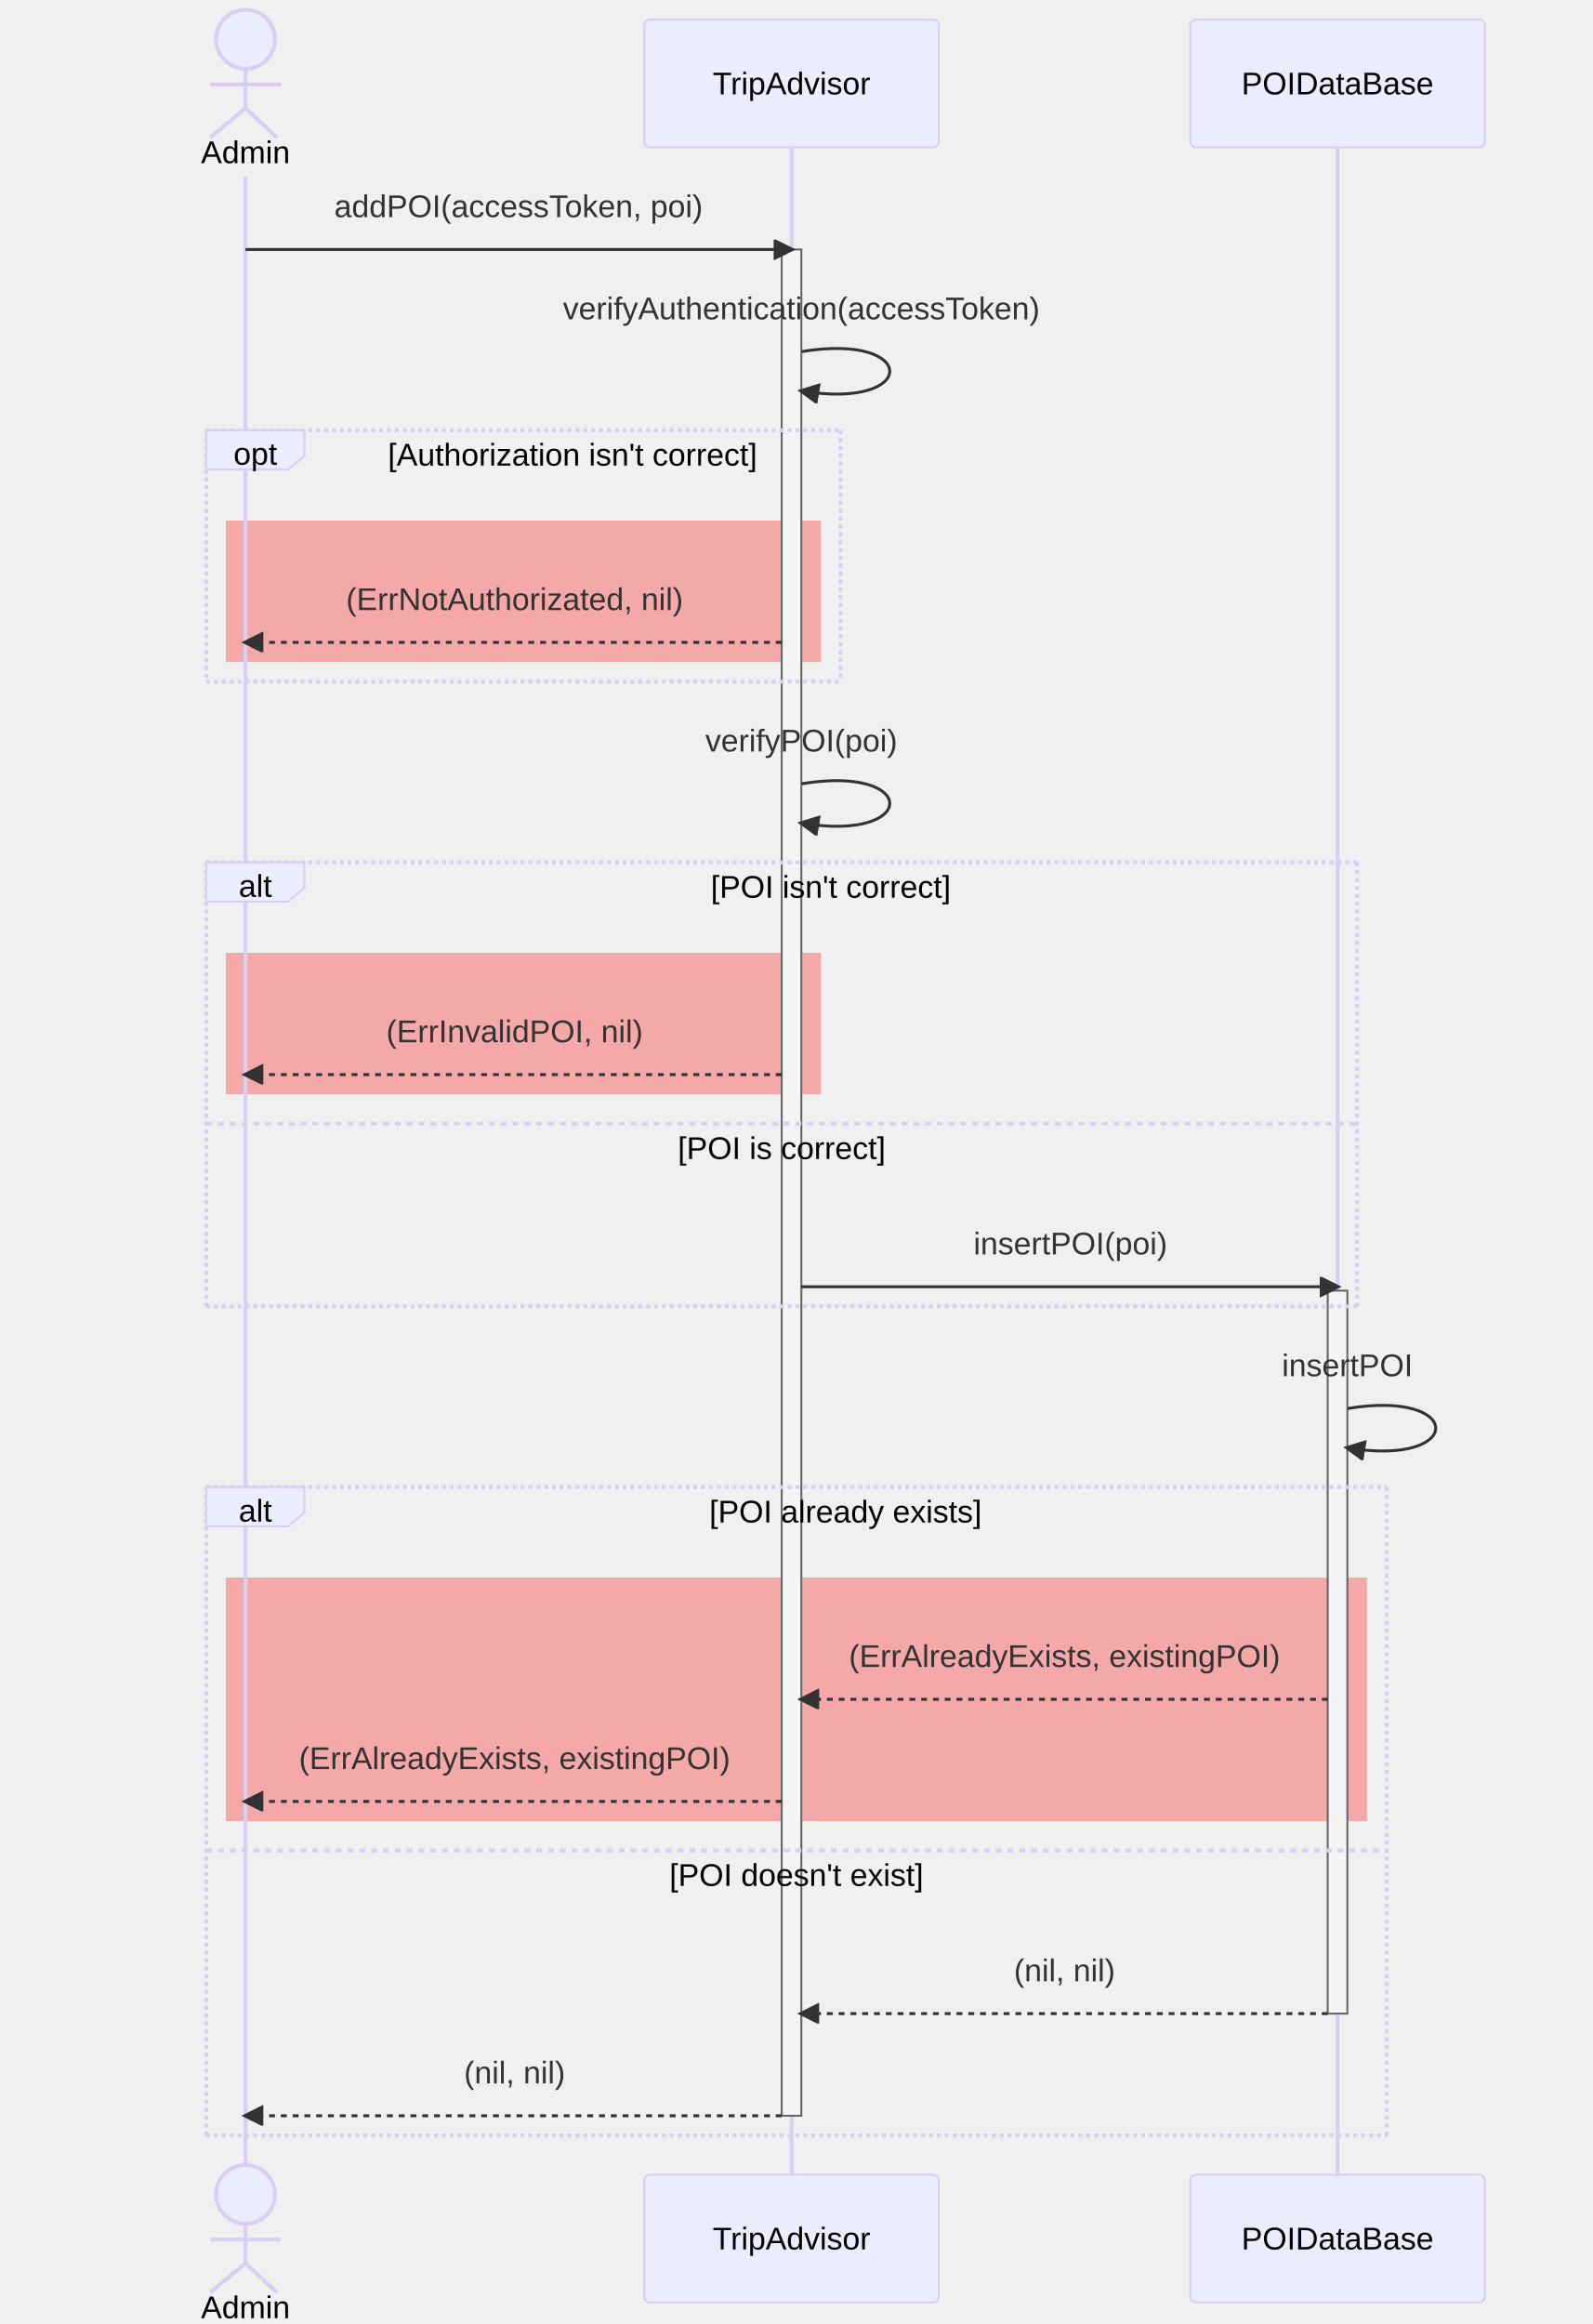
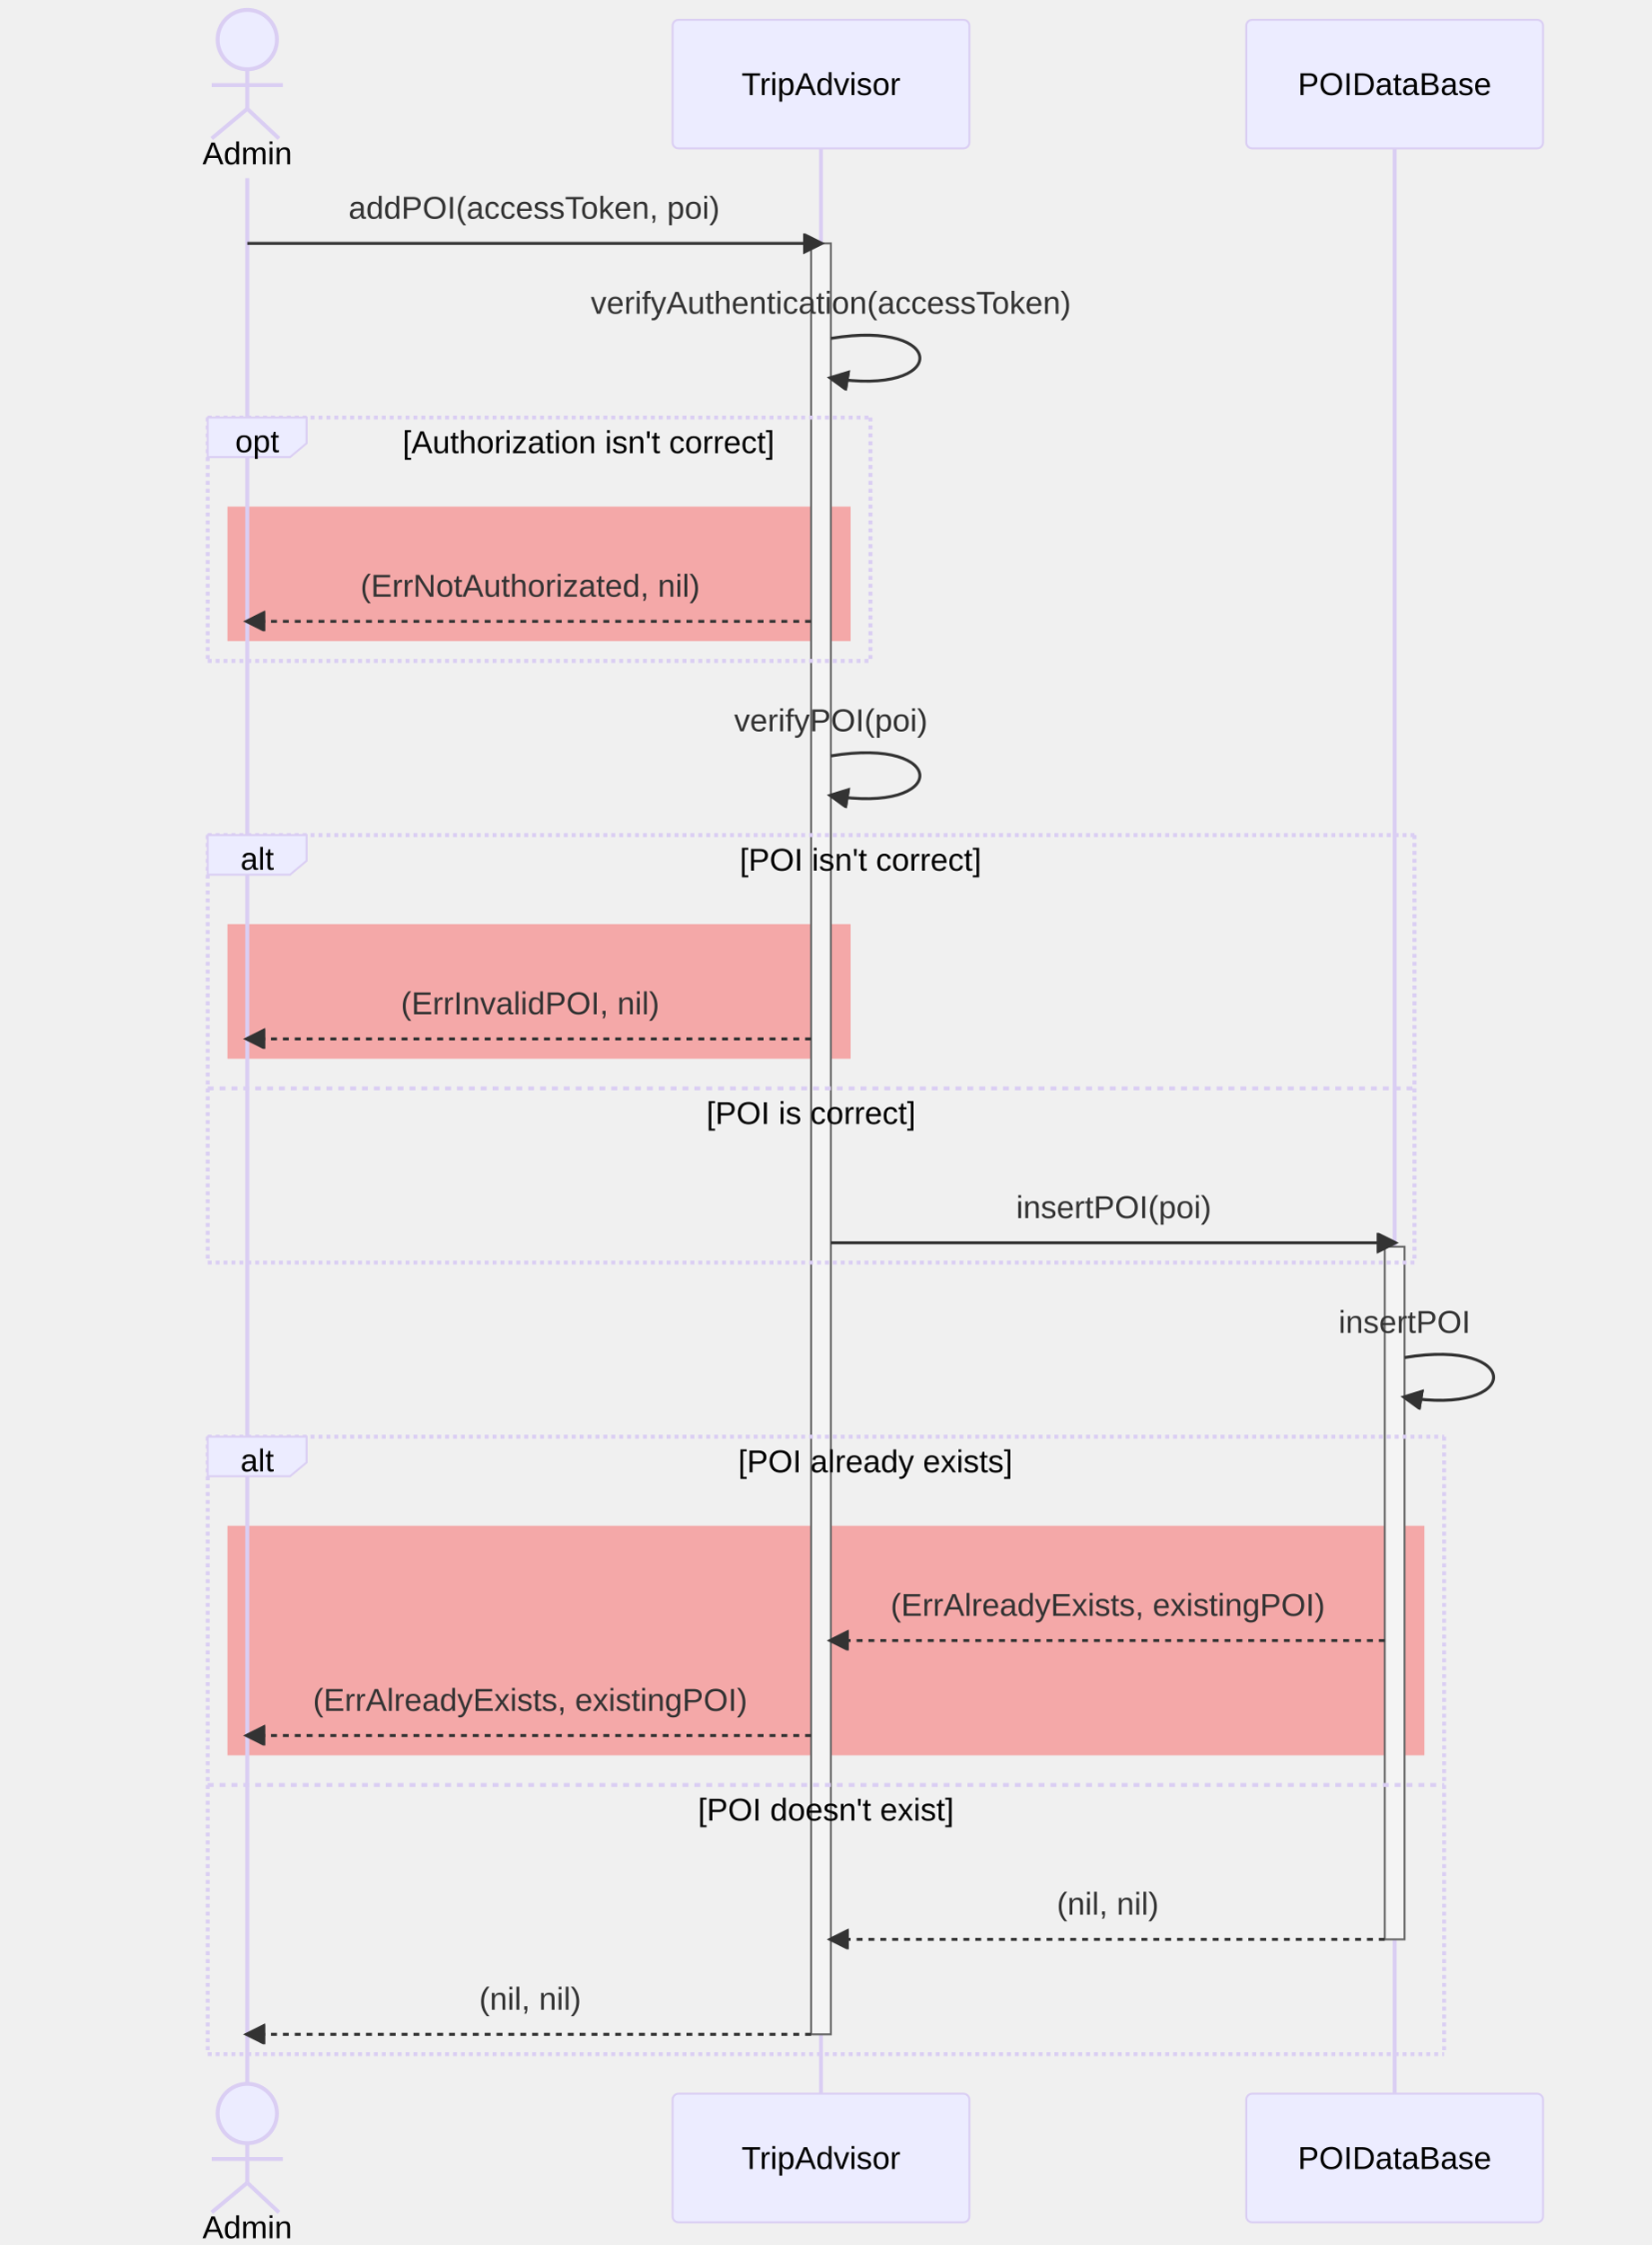
- <svg xmlns="http://www.w3.org/2000/svg" aria-labelledby="chart-title-mermaid-1676631317782 chart-desc-mermaid-1676631317782" role="img" viewBox="-50 -10 811 1183" style="max-width: 811px; background-color: rgb(192, 192, 192);" width="100%" id="mermaid-1676631317782">
-   <rect class="rect" height="124" width="581" fill="rgba(255, 0, 0, 0.3)" y="793" x="65" />
-   <rect class="rect" height="72" width="303" fill="rgba(255, 0, 0, 0.3)" y="475" x="65" />
-   <rect class="rect" height="72" width="303" fill="rgba(255, 0, 0, 0.3)" y="255" x="65" />
-   <style>#mermaid-1676631317782 {font-family:"trebuchet ms",verdana,arial,sans-serif;font-size:16px;fill:#333;}#mermaid-1676631317782 .error-icon{fill:#552222;}#mermaid-1676631317782 .error-text{fill:#552222;stroke:#552222;}#mermaid-1676631317782 .edge-thickness-normal{stroke-width:2px;}#mermaid-1676631317782 .edge-thickness-thick{stroke-width:3.5px;}#mermaid-1676631317782 .edge-pattern-solid{stroke-dasharray:0;}#mermaid-1676631317782 .edge-pattern-dashed{stroke-dasharray:3;}#mermaid-1676631317782 .edge-pattern-dotted{stroke-dasharray:2;}#mermaid-1676631317782 .marker{fill:#333333;stroke:#333333;}#mermaid-1676631317782 .marker.cross{stroke:#333333;}#mermaid-1676631317782 svg{font-family:"trebuchet ms",verdana,arial,sans-serif;font-size:16px;}#mermaid-1676631317782 .actor{stroke:hsl(259.626, 59.777%, 87.902%);fill:#ECECFF;}#mermaid-1676631317782 text.actor&gt;tspan{fill:black;stroke:none;}#mermaid-1676631317782 .actor-line{stroke:grey;}#mermaid-1676631317782 .messageLine0{stroke-width:1.5;stroke-dasharray:none;stroke:#333;}#mermaid-1676631317782 .messageLine1{stroke-width:1.5;stroke-dasharray:2,2;stroke:#333;}#mermaid-1676631317782 #arrowhead path{fill:#333;stroke:#333;}#mermaid-1676631317782 .sequenceNumber{fill:white;}#mermaid-1676631317782 #sequencenumber{fill:#333;}#mermaid-1676631317782 #crosshead path{fill:#333;stroke:#333;}#mermaid-1676631317782 .messageText{fill:#333;stroke:none;}#mermaid-1676631317782 .labelBox{stroke:hsl(259.626, 59.777%, 87.902%);fill:#ECECFF;}#mermaid-1676631317782 .labelText,#mermaid-1676631317782 .labelText&gt;tspan{fill:black;stroke:none;}#mermaid-1676631317782 .loopText,#mermaid-1676631317782 .loopText&gt;tspan{fill:black;stroke:none;}#mermaid-1676631317782 .loopLine{stroke-width:2px;stroke-dasharray:2,2;stroke:hsl(259.626, 59.777%, 87.902%);fill:hsl(259.626, 59.777%, 87.902%);}#mermaid-1676631317782 .note{stroke:#aaaa33;fill:#fff5ad;}#mermaid-1676631317782 .noteText,#mermaid-1676631317782 .noteText&gt;tspan{fill:black;stroke:none;}#mermaid-1676631317782 .activation0{fill:#f4f4f4;stroke:#666;}#mermaid-1676631317782 .activation1{fill:#f4f4f4;stroke:#666;}#mermaid-1676631317782 .activation2{fill:#f4f4f4;stroke:#666;}#mermaid-1676631317782 .actorPopupMenu{position:absolute;}#mermaid-1676631317782 .actorPopupMenuPanel{position:absolute;fill:#ECECFF;box-shadow:0px 8px 16px 0px rgba(0,0,0,0.2);filter:drop-shadow(3px 5px 2px rgb(0 0 0 / 0.4));}#mermaid-1676631317782 .actor-man line{stroke:hsl(259.626, 59.777%, 87.902%);fill:#ECECFF;}#mermaid-1676631317782 .actor-man circle,#mermaid-1676631317782 line{stroke:hsl(259.626, 59.777%, 87.902%);fill:#ECECFF;stroke-width:2px;}#mermaid-1676631317782 :root{--mermaid-font-family:"trebuchet ms",verdana,arial,sans-serif;}</style>
+ <svg xmlns="http://www.w3.org/2000/svg" aria-labelledby="chart-title-mermaid-1676812429396 chart-desc-mermaid-1676812429396" role="img" viewBox="-50 -10 835 1134" style="max-width: 835px; background-color: rgb(128, 128, 128);" width="100%" id="mermaid-1676812429396">
+   <rect class="rect" height="116" width="605" fill="rgba(255, 0, 0, 0.3)" y="761" x="65" />
+   <rect class="rect" height="68" width="315" fill="rgba(255, 0, 0, 0.3)" y="457" x="65" />
+   <rect class="rect" height="68" width="315" fill="rgba(255, 0, 0, 0.3)" y="246" x="65" />
+   <style>#mermaid-1676812429396 {font-family:"trebuchet ms",verdana,arial,sans-serif;font-size:16px;fill:#333;}#mermaid-1676812429396 .error-icon{fill:#552222;}#mermaid-1676812429396 .error-text{fill:#552222;stroke:#552222;}#mermaid-1676812429396 .edge-thickness-normal{stroke-width:2px;}#mermaid-1676812429396 .edge-thickness-thick{stroke-width:3.5px;}#mermaid-1676812429396 .edge-pattern-solid{stroke-dasharray:0;}#mermaid-1676812429396 .edge-pattern-dashed{stroke-dasharray:3;}#mermaid-1676812429396 .edge-pattern-dotted{stroke-dasharray:2;}#mermaid-1676812429396 .marker{fill:#333333;stroke:#333333;}#mermaid-1676812429396 .marker.cross{stroke:#333333;}#mermaid-1676812429396 svg{font-family:"trebuchet ms",verdana,arial,sans-serif;font-size:16px;}#mermaid-1676812429396 .actor{stroke:hsl(259.626, 59.777%, 87.902%);fill:#ECECFF;}#mermaid-1676812429396 text.actor&gt;tspan{fill:black;stroke:none;}#mermaid-1676812429396 .actor-line{stroke:grey;}#mermaid-1676812429396 .messageLine0{stroke-width:1.5;stroke-dasharray:none;stroke:#333;}#mermaid-1676812429396 .messageLine1{stroke-width:1.5;stroke-dasharray:2,2;stroke:#333;}#mermaid-1676812429396 #arrowhead path{fill:#333;stroke:#333;}#mermaid-1676812429396 .sequenceNumber{fill:white;}#mermaid-1676812429396 #sequencenumber{fill:#333;}#mermaid-1676812429396 #crosshead path{fill:#333;stroke:#333;}#mermaid-1676812429396 .messageText{fill:#333;stroke:none;}#mermaid-1676812429396 .labelBox{stroke:hsl(259.626, 59.777%, 87.902%);fill:#ECECFF;}#mermaid-1676812429396 .labelText,#mermaid-1676812429396 .labelText&gt;tspan{fill:black;stroke:none;}#mermaid-1676812429396 .loopText,#mermaid-1676812429396 .loopText&gt;tspan{fill:black;stroke:none;}#mermaid-1676812429396 .loopLine{stroke-width:2px;stroke-dasharray:2,2;stroke:hsl(259.626, 59.777%, 87.902%);fill:hsl(259.626, 59.777%, 87.902%);}#mermaid-1676812429396 .note{stroke:#aaaa33;fill:#fff5ad;}#mermaid-1676812429396 .noteText,#mermaid-1676812429396 .noteText&gt;tspan{fill:black;stroke:none;}#mermaid-1676812429396 .activation0{fill:#f4f4f4;stroke:#666;}#mermaid-1676812429396 .activation1{fill:#f4f4f4;stroke:#666;}#mermaid-1676812429396 .activation2{fill:#f4f4f4;stroke:#666;}#mermaid-1676812429396 .actorPopupMenu{position:absolute;}#mermaid-1676812429396 .actorPopupMenuPanel{position:absolute;fill:#ECECFF;box-shadow:0px 8px 16px 0px rgba(0,0,0,0.2);filter:drop-shadow(3px 5px 2px rgb(0 0 0 / 0.4));}#mermaid-1676812429396 .actor-man line{stroke:hsl(259.626, 59.777%, 87.902%);fill:#ECECFF;}#mermaid-1676812429396 .actor-man circle,#mermaid-1676812429396 line{stroke:hsl(259.626, 59.777%, 87.902%);fill:#ECECFF;stroke-width:2px;}#mermaid-1676812429396 :root{--mermaid-font-family:"trebuchet ms",verdana,arial,sans-serif;}</style>
  <g />
  <defs>
    <symbol height="24" width="24" id="computer">
      <path d="M2 2v13h20v-13h-20zm18 11h-16v-9h16v9zm-10.228 6l.466-1h3.524l.467 1h-4.457zm14.228 3h-24l2-6h2.104l-1.33 4h18.45l-1.297-4h2.073l2 6zm-5-10h-14v-7h14v7z" transform="scale(.5)" />
    </symbol>
  </defs>
  <defs>
    <symbol clip-rule="evenodd" fill-rule="evenodd" id="database">
      <path d="M12.258.001l.256.004.255.005.253.008.251.01.249.012.247.015.246.016.242.019.241.02.239.023.236.024.233.027.231.028.229.031.225.032.223.034.22.036.217.038.214.04.211.041.208.043.205.045.201.046.198.048.194.05.191.051.187.053.183.054.18.056.175.057.172.059.168.06.163.061.16.063.155.064.15.066.074.033.073.033.071.034.07.034.069.035.068.035.067.035.066.035.064.036.064.036.062.036.06.036.06.037.058.037.058.037.055.038.055.038.053.038.052.038.051.039.05.039.048.039.047.039.045.04.044.04.043.04.041.04.04.041.039.041.037.041.036.041.034.041.033.042.032.042.03.042.029.042.027.042.026.043.024.043.023.043.021.043.02.043.018.044.017.043.015.044.013.044.012.044.011.045.009.044.007.045.006.045.004.045.002.045.001.045v17l-.001.045-.002.045-.004.045-.006.045-.007.045-.009.044-.011.045-.012.044-.013.044-.015.044-.017.043-.018.044-.02.043-.021.043-.023.043-.024.043-.026.043-.027.042-.029.042-.03.042-.032.042-.033.042-.034.041-.036.041-.037.041-.039.041-.04.041-.041.04-.043.04-.044.04-.045.04-.047.039-.048.039-.05.039-.051.039-.052.038-.053.038-.055.038-.055.038-.058.037-.058.037-.06.037-.06.036-.062.036-.064.036-.064.036-.066.035-.067.035-.068.035-.069.035-.07.034-.071.034-.073.033-.074.033-.15.066-.155.064-.16.063-.163.061-.168.06-.172.059-.175.057-.18.056-.183.054-.187.053-.191.051-.194.05-.198.048-.201.046-.205.045-.208.043-.211.041-.214.04-.217.038-.22.036-.223.034-.225.032-.229.031-.231.028-.233.027-.236.024-.239.023-.241.02-.242.019-.246.016-.247.015-.249.012-.251.01-.253.008-.255.005-.256.004-.258.001-.258-.001-.256-.004-.255-.005-.253-.008-.251-.01-.249-.012-.247-.015-.245-.016-.243-.019-.241-.02-.238-.023-.236-.024-.234-.027-.231-.028-.228-.031-.226-.032-.223-.034-.22-.036-.217-.038-.214-.04-.211-.041-.208-.043-.204-.045-.201-.046-.198-.048-.195-.05-.19-.051-.187-.053-.184-.054-.179-.056-.176-.057-.172-.059-.167-.06-.164-.061-.159-.063-.155-.064-.151-.066-.074-.033-.072-.033-.072-.034-.07-.034-.069-.035-.068-.035-.067-.035-.066-.035-.064-.036-.063-.036-.062-.036-.061-.036-.06-.037-.058-.037-.057-.037-.056-.038-.055-.038-.053-.038-.052-.038-.051-.039-.049-.039-.049-.039-.046-.039-.046-.04-.044-.04-.043-.04-.041-.04-.04-.041-.039-.041-.037-.041-.036-.041-.034-.041-.033-.042-.032-.042-.03-.042-.029-.042-.027-.042-.026-.043-.024-.043-.023-.043-.021-.043-.02-.043-.018-.044-.017-.043-.015-.044-.013-.044-.012-.044-.011-.045-.009-.044-.007-.045-.006-.045-.004-.045-.002-.045-.001-.045v-17l.001-.045.002-.045.004-.045.006-.045.007-.045.009-.044.011-.045.012-.044.013-.044.015-.044.017-.043.018-.044.02-.043.021-.043.023-.043.024-.043.026-.043.027-.042.029-.042.03-.042.032-.042.033-.042.034-.041.036-.041.037-.041.039-.041.04-.041.041-.04.043-.04.044-.04.046-.04.046-.039.049-.039.049-.039.051-.039.052-.038.053-.038.055-.038.056-.038.057-.037.058-.037.06-.037.061-.036.062-.036.063-.036.064-.036.066-.035.067-.035.068-.035.069-.035.07-.034.072-.034.072-.033.074-.033.151-.066.155-.064.159-.063.164-.061.167-.06.172-.059.176-.057.179-.056.184-.054.187-.053.19-.051.195-.05.198-.048.201-.046.204-.045.208-.043.211-.041.214-.04.217-.038.22-.036.223-.034.226-.032.228-.031.231-.028.234-.027.236-.024.238-.023.241-.02.243-.019.245-.016.247-.015.249-.012.251-.01.253-.008.255-.005.256-.004.258-.001.258.001zm-9.258 20.499v.01l.001.021.003.021.004.022.005.021.006.022.007.022.009.023.01.022.011.023.012.023.013.023.015.023.016.024.017.023.018.024.019.024.021.024.022.025.023.024.024.025.052.049.056.05.061.051.066.051.07.051.075.051.079.052.084.052.088.052.092.052.097.052.102.051.105.052.11.052.114.051.119.051.123.051.127.05.131.05.135.05.139.048.144.049.147.047.152.047.155.047.16.045.163.045.167.043.171.043.176.041.178.041.183.039.187.039.19.037.194.035.197.035.202.033.204.031.209.03.212.029.216.027.219.025.222.024.226.021.23.02.233.018.236.016.24.015.243.012.246.01.249.008.253.005.256.004.259.001.26-.001.257-.004.254-.005.25-.008.247-.011.244-.012.241-.014.237-.016.233-.018.231-.021.226-.021.224-.024.22-.026.216-.027.212-.028.21-.031.205-.031.202-.034.198-.034.194-.036.191-.037.187-.039.183-.04.179-.04.175-.042.172-.043.168-.044.163-.045.16-.046.155-.046.152-.047.148-.048.143-.049.139-.049.136-.05.131-.05.126-.05.123-.051.118-.052.114-.051.11-.052.106-.052.101-.052.096-.052.092-.052.088-.053.083-.051.079-.052.074-.052.07-.051.065-.051.06-.051.056-.05.051-.05.023-.024.023-.025.021-.024.02-.024.019-.024.018-.024.017-.024.015-.023.014-.024.013-.023.012-.023.01-.023.01-.022.008-.022.006-.022.006-.022.004-.022.004-.021.001-.021.001-.021v-4.127l-.077.055-.08.053-.083.054-.085.053-.087.052-.09.052-.093.051-.095.05-.097.05-.1.049-.102.049-.105.048-.106.047-.109.047-.111.046-.114.045-.115.045-.118.044-.12.043-.122.042-.124.042-.126.041-.128.04-.13.04-.132.038-.134.038-.135.037-.138.037-.139.035-.142.035-.143.034-.144.033-.147.032-.148.031-.15.03-.151.03-.153.029-.154.027-.156.027-.158.026-.159.025-.161.024-.162.023-.163.022-.165.021-.166.02-.167.019-.169.018-.169.017-.171.016-.173.015-.173.014-.175.013-.175.012-.177.011-.178.01-.179.008-.179.008-.181.006-.182.005-.182.004-.184.003-.184.002h-.37l-.184-.002-.184-.003-.182-.004-.182-.005-.181-.006-.179-.008-.179-.008-.178-.01-.176-.011-.176-.012-.175-.013-.173-.014-.172-.015-.171-.016-.17-.017-.169-.018-.167-.019-.166-.02-.165-.021-.163-.022-.162-.023-.161-.024-.159-.025-.157-.026-.156-.027-.155-.027-.153-.029-.151-.03-.15-.03-.148-.031-.146-.032-.145-.033-.143-.034-.141-.035-.14-.035-.137-.037-.136-.037-.134-.038-.132-.038-.13-.04-.128-.04-.126-.041-.124-.042-.122-.042-.12-.044-.117-.043-.116-.045-.113-.045-.112-.046-.109-.047-.106-.047-.105-.048-.102-.049-.1-.049-.097-.05-.095-.05-.093-.052-.09-.051-.087-.052-.085-.053-.083-.054-.08-.054-.077-.054v4.127zm0-5.654v.011l.001.021.003.021.004.021.005.022.006.022.007.022.009.022.01.022.011.023.012.023.013.023.015.024.016.023.017.024.018.024.019.024.021.024.022.024.023.025.024.024.052.05.056.05.061.05.066.051.07.051.075.052.079.051.084.052.088.052.092.052.097.052.102.052.105.052.11.051.114.051.119.052.123.05.127.051.131.05.135.049.139.049.144.048.147.048.152.047.155.046.16.045.163.045.167.044.171.042.176.042.178.04.183.04.187.038.19.037.194.036.197.034.202.033.204.032.209.03.212.028.216.027.219.025.222.024.226.022.23.02.233.018.236.016.24.014.243.012.246.01.249.008.253.006.256.003.259.001.26-.001.257-.003.254-.006.25-.008.247-.01.244-.012.241-.015.237-.016.233-.018.231-.02.226-.022.224-.024.22-.025.216-.027.212-.029.21-.03.205-.032.202-.033.198-.035.194-.036.191-.037.187-.039.183-.039.179-.041.175-.042.172-.043.168-.044.163-.045.16-.045.155-.047.152-.047.148-.048.143-.048.139-.05.136-.049.131-.05.126-.051.123-.051.118-.051.114-.052.11-.052.106-.052.101-.052.096-.052.092-.052.088-.052.083-.052.079-.052.074-.051.07-.052.065-.051.06-.05.056-.051.051-.049.023-.025.023-.024.021-.025.02-.024.019-.024.018-.024.017-.024.015-.023.014-.023.013-.024.012-.022.01-.023.01-.023.008-.022.006-.022.006-.022.004-.021.004-.022.001-.021.001-.021v-4.139l-.077.054-.08.054-.083.054-.085.052-.087.053-.09.051-.093.051-.095.051-.097.05-.1.049-.102.049-.105.048-.106.047-.109.047-.111.046-.114.045-.115.044-.118.044-.12.044-.122.042-.124.042-.126.041-.128.04-.13.039-.132.039-.134.038-.135.037-.138.036-.139.036-.142.035-.143.033-.144.033-.147.033-.148.031-.15.03-.151.03-.153.028-.154.028-.156.027-.158.026-.159.025-.161.024-.162.023-.163.022-.165.021-.166.02-.167.019-.169.018-.169.017-.171.016-.173.015-.173.014-.175.013-.175.012-.177.011-.178.009-.179.009-.179.007-.181.007-.182.005-.182.004-.184.003-.184.002h-.37l-.184-.002-.184-.003-.182-.004-.182-.005-.181-.007-.179-.007-.179-.009-.178-.009-.176-.011-.176-.012-.175-.013-.173-.014-.172-.015-.171-.016-.17-.017-.169-.018-.167-.019-.166-.02-.165-.021-.163-.022-.162-.023-.161-.024-.159-.025-.157-.026-.156-.027-.155-.028-.153-.028-.151-.03-.15-.03-.148-.031-.146-.033-.145-.033-.143-.033-.141-.035-.14-.036-.137-.036-.136-.037-.134-.038-.132-.039-.13-.039-.128-.04-.126-.041-.124-.042-.122-.043-.12-.043-.117-.044-.116-.044-.113-.046-.112-.046-.109-.046-.106-.047-.105-.048-.102-.049-.1-.049-.097-.05-.095-.051-.093-.051-.09-.051-.087-.053-.085-.052-.083-.054-.08-.054-.077-.054v4.139zm0-5.666v.011l.001.02.003.022.004.021.005.022.006.021.007.022.009.023.01.022.011.023.012.023.013.023.015.023.016.024.017.024.018.023.019.024.021.025.022.024.023.024.024.025.052.05.056.05.061.05.066.051.07.051.075.052.079.051.084.052.088.052.092.052.097.052.102.052.105.051.11.052.114.051.119.051.123.051.127.05.131.05.135.05.139.049.144.048.147.048.152.047.155.046.16.045.163.045.167.043.171.043.176.042.178.04.183.04.187.038.19.037.194.036.197.034.202.033.204.032.209.03.212.028.216.027.219.025.222.024.226.021.23.02.233.018.236.017.24.014.243.012.246.01.249.008.253.006.256.003.259.001.26-.001.257-.003.254-.006.25-.008.247-.01.244-.013.241-.014.237-.016.233-.018.231-.02.226-.022.224-.024.22-.025.216-.027.212-.029.21-.03.205-.032.202-.033.198-.035.194-.036.191-.037.187-.039.183-.039.179-.041.175-.042.172-.043.168-.044.163-.045.16-.045.155-.047.152-.047.148-.048.143-.049.139-.049.136-.049.131-.051.126-.05.123-.051.118-.052.114-.051.11-.052.106-.052.101-.052.096-.052.092-.052.088-.052.083-.052.079-.052.074-.052.07-.051.065-.051.06-.051.056-.05.051-.049.023-.025.023-.025.021-.024.02-.024.019-.024.018-.024.017-.024.015-.023.014-.024.013-.023.012-.023.01-.022.01-.023.008-.022.006-.022.006-.022.004-.022.004-.021.001-.021.001-.021v-4.153l-.077.054-.08.054-.083.053-.085.053-.087.053-.09.051-.093.051-.095.051-.097.05-.1.049-.102.048-.105.048-.106.048-.109.046-.111.046-.114.046-.115.044-.118.044-.12.043-.122.043-.124.042-.126.041-.128.04-.13.039-.132.039-.134.038-.135.037-.138.036-.139.036-.142.034-.143.034-.144.033-.147.032-.148.032-.15.03-.151.03-.153.028-.154.028-.156.027-.158.026-.159.024-.161.024-.162.023-.163.023-.165.021-.166.02-.167.019-.169.018-.169.017-.171.016-.173.015-.173.014-.175.013-.175.012-.177.01-.178.01-.179.009-.179.007-.181.006-.182.006-.182.004-.184.003-.184.001-.185.001-.185-.001-.184-.001-.184-.003-.182-.004-.182-.006-.181-.006-.179-.007-.179-.009-.178-.01-.176-.01-.176-.012-.175-.013-.173-.014-.172-.015-.171-.016-.17-.017-.169-.018-.167-.019-.166-.02-.165-.021-.163-.023-.162-.023-.161-.024-.159-.024-.157-.026-.156-.027-.155-.028-.153-.028-.151-.03-.15-.03-.148-.032-.146-.032-.145-.033-.143-.034-.141-.034-.14-.036-.137-.036-.136-.037-.134-.038-.132-.039-.13-.039-.128-.041-.126-.041-.124-.041-.122-.043-.12-.043-.117-.044-.116-.044-.113-.046-.112-.046-.109-.046-.106-.048-.105-.048-.102-.048-.1-.05-.097-.049-.095-.051-.093-.051-.09-.052-.087-.052-.085-.053-.083-.053-.08-.054-.077-.054v4.153zm8.74-8.179l-.257.004-.254.005-.25.008-.247.011-.244.012-.241.014-.237.016-.233.018-.231.021-.226.022-.224.023-.22.026-.216.027-.212.028-.21.031-.205.032-.202.033-.198.034-.194.036-.191.038-.187.038-.183.04-.179.041-.175.042-.172.043-.168.043-.163.045-.16.046-.155.046-.152.048-.148.048-.143.048-.139.049-.136.05-.131.05-.126.051-.123.051-.118.051-.114.052-.11.052-.106.052-.101.052-.096.052-.092.052-.088.052-.083.052-.079.052-.074.051-.07.052-.065.051-.06.05-.056.05-.051.05-.023.025-.023.024-.021.024-.02.025-.019.024-.018.024-.017.023-.015.024-.014.023-.013.023-.012.023-.01.023-.01.022-.008.022-.006.023-.006.021-.004.022-.004.021-.001.021-.001.021.001.021.001.021.004.021.004.022.006.021.006.023.008.022.01.022.01.023.012.023.013.023.014.023.015.024.017.023.018.024.019.024.02.025.021.024.023.024.023.025.051.05.056.05.06.05.065.051.07.052.074.051.079.052.083.052.088.052.092.052.096.052.101.052.106.052.11.052.114.052.118.051.123.051.126.051.131.05.136.05.139.049.143.048.148.048.152.048.155.046.16.046.163.045.168.043.172.043.175.042.179.041.183.04.187.038.191.038.194.036.198.034.202.033.205.032.21.031.212.028.216.027.22.026.224.023.226.022.231.021.233.018.237.016.241.014.244.012.247.011.25.008.254.005.257.004.26.001.26-.001.257-.004.254-.005.25-.008.247-.011.244-.012.241-.014.237-.016.233-.018.231-.021.226-.022.224-.023.22-.026.216-.027.212-.028.21-.031.205-.032.202-.033.198-.034.194-.036.191-.038.187-.038.183-.04.179-.041.175-.042.172-.043.168-.043.163-.045.16-.046.155-.046.152-.048.148-.048.143-.048.139-.049.136-.05.131-.05.126-.051.123-.051.118-.051.114-.052.11-.052.106-.052.101-.052.096-.052.092-.052.088-.052.083-.052.079-.052.074-.051.07-.052.065-.051.06-.05.056-.05.051-.05.023-.025.023-.024.021-.024.02-.025.019-.024.018-.024.017-.023.015-.024.014-.023.013-.023.012-.023.01-.023.01-.022.008-.022.006-.023.006-.021.004-.022.004-.021.001-.021.001-.021-.001-.021-.001-.021-.004-.021-.004-.022-.006-.021-.006-.023-.008-.022-.01-.022-.01-.023-.012-.023-.013-.023-.014-.023-.015-.024-.017-.023-.018-.024-.019-.024-.02-.025-.021-.024-.023-.024-.023-.025-.051-.05-.056-.05-.06-.05-.065-.051-.07-.052-.074-.051-.079-.052-.083-.052-.088-.052-.092-.052-.096-.052-.101-.052-.106-.052-.11-.052-.114-.052-.118-.051-.123-.051-.126-.051-.131-.05-.136-.05-.139-.049-.143-.048-.148-.048-.152-.048-.155-.046-.16-.046-.163-.045-.168-.043-.172-.043-.175-.042-.179-.041-.183-.04-.187-.038-.191-.038-.194-.036-.198-.034-.202-.033-.205-.032-.21-.031-.212-.028-.216-.027-.22-.026-.224-.023-.226-.022-.231-.021-.233-.018-.237-.016-.241-.014-.244-.012-.247-.011-.25-.008-.254-.005-.257-.004-.26-.001-.26.001z" transform="scale(.5)" />
    </symbol>
  </defs>
  <defs>
    <symbol height="24" width="24" id="clock">
      <path d="M12 2c5.514 0 10 4.486 10 10s-4.486 10-10 10-10-4.486-10-10 4.486-10 10-10zm0-2c-6.627 0-12 5.373-12 12s5.373 12 12 12 12-5.373 12-12-5.373-12-12-12zm5.848 12.459c.202.038.202.333.001.372-1.907.361-6.045 1.111-6.547 1.111-.719 0-1.301-.582-1.301-1.301 0-.512.77-5.447 1.125-7.445.034-.192.312-.181.343.014l.985 6.238 5.394 1.011z" transform="scale(.5)" />
    </symbol>
  </defs>
-   <line stroke="#999" stroke-width="0.5px" class="200" y2="1117" x2="75" y1="80" x1="75" id="actor24" />
+   <line stroke="#999" stroke-width="0.5px" class="200" y2="1068" x2="75" y1="80" x1="75" id="actor23" />
  <g class="actor-man">
-     <line y2="45" x2="75" y1="25" x1="75" id="actor-man-torso24" />
-     <line y2="33" x2="93" y1="33" x1="57" id="actor-man-arms24" />
+     <line y2="45" x2="75" y1="25" x1="75" id="actor-man-torso23" />
+     <line y2="33" x2="93" y1="33" x1="57" id="actor-man-arms23" />
    <line y2="45" x2="75" y1="60" x1="57" />
    <line y2="60" x2="91" y1="45" x1="75" />
    <circle height="65" width="150" r="15" cy="10" cx="75" />
    <text style="text-anchor: middle; font-size: 16px; font-weight: 400;" class="actor" alignment-baseline="central" dominant-baseline="central" y="67.5" x="75">
      <tspan dy="0" x="75">Admin</tspan>
    </text>
  </g>
  <g>
-     <line stroke="#999" stroke-width="0.5px" class="200" y2="1117" x2="353" y1="5" x1="353" id="actor25" />
-     <g id="root-25">
-       <rect class="actor" ry="3" rx="3" height="65" width="150" stroke="#666" fill="#eaeaea" y="0" x="278" />
-       <text style="text-anchor: middle; font-size: 16px; font-weight: 400;" class="actor" alignment-baseline="central" dominant-baseline="central" y="32.5" x="353">
-         <tspan dy="0" x="353">TripAdvisor</tspan>
+     <line stroke="#999" stroke-width="0.5px" class="200" y2="1068" x2="365" y1="5" x1="365" id="actor24" />
+     <g id="root-24">
+       <rect class="actor" ry="3" rx="3" height="65" width="150" stroke="#666" fill="#eaeaea" y="0" x="290" />
+       <text style="text-anchor: middle; font-size: 16px; font-weight: 400;" class="actor" alignment-baseline="central" dominant-baseline="central" y="32.5" x="365">
+         <tspan dy="0" x="365">TripAdvisor</tspan>
      </text>
    </g>
  </g>
  <g>
-     <line stroke="#999" stroke-width="0.5px" class="200" y2="1117" x2="631" y1="5" x1="631" id="actor26" />
-     <g id="root-26">
-       <rect class="actor" ry="3" rx="3" height="65" width="150" stroke="#666" fill="#eaeaea" y="0" x="556" />
-       <text style="text-anchor: middle; font-size: 16px; font-weight: 400;" class="actor" alignment-baseline="central" dominant-baseline="central" y="32.5" x="631">
-         <tspan dy="0" x="631">POIDataBase</tspan>
+     <line stroke="#999" stroke-width="0.5px" class="200" y2="1068" x2="655" y1="5" x1="655" id="actor25" />
+     <g id="root-25">
+       <rect class="actor" ry="3" rx="3" height="65" width="150" stroke="#666" fill="#eaeaea" y="0" x="580" />
+       <text style="text-anchor: middle; font-size: 16px; font-weight: 400;" class="actor" alignment-baseline="central" dominant-baseline="central" y="32.5" x="655">
+         <tspan dy="0" x="655">POIDataBase</tspan>
      </text>
    </g>
  </g>
  <defs>
    <marker orient="auto" markerHeight="12" markerWidth="12" markerUnits="userSpaceOnUse" refY="5" refX="9" id="arrowhead">
      <path d="M 0 0 L 10 5 L 0 10 z" />
    </marker>
  </defs>
  <defs>
    <marker refY="4" refX="16" orient="auto" markerHeight="8" markerWidth="15" id="crosshead">
      <path style="stroke-dasharray: 0, 0;" d="M 9,2 V 6 L16,4 Z" stroke-width="1px" stroke="#000000" fill="black" />
      <path style="stroke-dasharray: 0, 0;" d="M 0,1 L 6,7 M 6,1 L 0,7" stroke-width="1px" stroke="#000000" fill="none" />
    </marker>
  </defs>
  <defs>
    <marker orient="auto" markerHeight="28" markerWidth="20" refY="7" refX="18" id="filled-head">
      <path d="M 18,7 L9,13 L14,7 L9,1 Z" />
    </marker>
  </defs>
  <defs>
    <marker orient="auto" markerHeight="40" markerWidth="60" refY="15" refX="15" id="sequencenumber">
      <circle r="6" cy="15" cx="15" />
    </marker>
  </defs>
  <g>
-     <rect class="activation0" ry="0" rx="0" height="950" width="10" stroke="#666" fill="#EDF2AE" y="117" x="348" />
+     <rect class="activation0" ry="0" rx="0" height="905" width="10" stroke="#666" fill="#EDF2AE" y="113" x="360" />
  </g>
  <g>
-     <line class="loopLine" y2="209" x2="378" y1="209" x1="55" />
-     <line class="loopLine" y2="337" x2="378" y1="209" x1="378" />
-     <line class="loopLine" y2="337" x2="378" y1="337" x1="55" />
-     <line class="loopLine" y2="337" x2="55" y1="209" x1="55" />
-     <polygon class="labelBox" points="55,209 105,209 105,222 96.6,229 55,229" />
-     <text style="font-size: 16px; font-weight: 400;" class="labelText" alignment-baseline="middle" dominant-baseline="middle" text-anchor="middle" y="222" x="80">opt</text>
-     <text style="font-size: 16px; font-weight: 400;" class="loopText" text-anchor="middle" y="227" x="241.5">
-       <tspan x="241.5">[Authorization isn't correct]</tspan>
+     <line class="loopLine" y2="201" x2="390" y1="201" x1="55" />
+     <line class="loopLine" y2="324" x2="390" y1="201" x1="390" />
+     <line class="loopLine" y2="324" x2="390" y1="324" x1="55" />
+     <line class="loopLine" y2="324" x2="55" y1="201" x1="55" />
+     <polygon class="labelBox" points="55,201 105,201 105,214 96.6,221 55,221" />
+     <text style="font-size: 16px; font-weight: 400;" class="labelText" alignment-baseline="middle" dominant-baseline="middle" text-anchor="middle" y="214" x="80">opt</text>
+     <text style="font-size: 16px; font-weight: 400;" class="loopText" text-anchor="middle" y="219" x="247.5">
+       <tspan x="247.5">[Authorization isn't correct]</tspan>
    </text>
  </g>
  <g>
-     <rect class="activation0" ry="0" rx="0" height="368" width="10" stroke="#666" fill="#EDF2AE" y="647" x="626" />
+     <rect class="activation0" ry="0" rx="0" height="350" width="10" stroke="#666" fill="#EDF2AE" y="620" x="650" />
  </g>
  <g>
-     <line class="loopLine" y2="429" x2="641" y1="429" x1="55" />
-     <line class="loopLine" y2="655" x2="641" y1="429" x1="641" />
-     <line class="loopLine" y2="655" x2="641" y1="655" x1="55" />
-     <line class="loopLine" y2="655" x2="55" y1="429" x1="55" />
-     <line style="stroke-dasharray: 3, 3;" class="loopLine" y2="562" x2="641" y1="562" x1="55" />
-     <polygon class="labelBox" points="55,429 105,429 105,442 96.6,449 55,449" />
-     <text style="font-size: 16px; font-weight: 400;" class="labelText" alignment-baseline="middle" dominant-baseline="middle" text-anchor="middle" y="442" x="80">alt</text>
-     <text style="font-size: 16px; font-weight: 400;" class="loopText" text-anchor="middle" y="447" x="373">
-       <tspan x="373">[POI isn't correct]</tspan>
+     <line class="loopLine" y2="412" x2="665" y1="412" x1="55" />
+     <line class="loopLine" y2="628" x2="665" y1="412" x1="665" />
+     <line class="loopLine" y2="628" x2="665" y1="628" x1="55" />
+     <line class="loopLine" y2="628" x2="55" y1="412" x1="55" />
+     <line style="stroke-dasharray: 3, 3;" class="loopLine" y2="540" x2="665" y1="540" x1="55" />
+     <polygon class="labelBox" points="55,412 105,412 105,425 96.6,432 55,432" />
+     <text style="font-size: 16px; font-weight: 400;" class="labelText" alignment-baseline="middle" dominant-baseline="middle" text-anchor="middle" y="425" x="80">alt</text>
+     <text style="font-size: 16px; font-weight: 400;" class="loopText" text-anchor="middle" y="430" x="385">
+       <tspan x="385">[POI isn't correct]</tspan>
    </text>
-     <text style="font-size: 16px; font-weight: 400;" class="loopText" text-anchor="middle" y="580" x="348">[POI is correct]</text>
+     <text style="font-size: 16px; font-weight: 400;" class="loopText" text-anchor="middle" y="558" x="360">[POI is correct]</text>
  </g>
  <g>
-     <line class="loopLine" y2="747" x2="656" y1="747" x1="55" />
-     <line class="loopLine" y2="1077" x2="656" y1="747" x1="656" />
-     <line class="loopLine" y2="1077" x2="656" y1="1077" x1="55" />
-     <line class="loopLine" y2="1077" x2="55" y1="747" x1="55" />
-     <line style="stroke-dasharray: 3, 3;" class="loopLine" y2="932" x2="656" y1="932" x1="55" />
-     <polygon class="labelBox" points="55,747 105,747 105,760 96.6,767 55,767" />
-     <text style="font-size: 16px; font-weight: 400;" class="labelText" alignment-baseline="middle" dominant-baseline="middle" text-anchor="middle" y="760" x="80">alt</text>
-     <text style="font-size: 16px; font-weight: 400;" class="loopText" text-anchor="middle" y="765" x="380.5">
-       <tspan x="380.5">[POI already exists]</tspan>
+     <line class="loopLine" y2="716" x2="680" y1="716" x1="55" />
+     <line class="loopLine" y2="1028" x2="680" y1="716" x1="680" />
+     <line class="loopLine" y2="1028" x2="680" y1="1028" x1="55" />
+     <line class="loopLine" y2="1028" x2="55" y1="716" x1="55" />
+     <line style="stroke-dasharray: 3, 3;" class="loopLine" y2="892" x2="680" y1="892" x1="55" />
+     <polygon class="labelBox" points="55,716 105,716 105,729 96.6,736 55,736" />
+     <text style="font-size: 16px; font-weight: 400;" class="labelText" alignment-baseline="middle" dominant-baseline="middle" text-anchor="middle" y="729" x="80">alt</text>
+     <text style="font-size: 16px; font-weight: 400;" class="loopText" text-anchor="middle" y="734" x="392.5">
+       <tspan x="392.5">[POI already exists]</tspan>
    </text>
-     <text style="font-size: 16px; font-weight: 400;" class="loopText" text-anchor="middle" y="950" x="355.5">[POI doesn't exist]</text>
+     <text style="font-size: 16px; font-weight: 400;" class="loopText" text-anchor="middle" y="910" x="367.5">[POI doesn't exist]</text>
  </g>
-   <text style="font-size: 16px; font-weight: 400;" dy="1em" class="messageText" alignment-baseline="middle" dominant-baseline="middle" text-anchor="middle" y="80" x="214">addPOI(accessToken, poi)</text>
-   <line style="fill: none;" marker-end="url(#arrowhead)" stroke="none" stroke-width="2" class="messageLine0" y2="117" x2="353" y1="117" x1="75" />
-   <text style="font-size: 16px; font-weight: 400;" dy="1em" class="messageText" alignment-baseline="middle" dominant-baseline="middle" text-anchor="middle" y="132" x="358">verifyAuthentication(accessToken)</text>
-   <path style="fill: none;" marker-end="url(#arrowhead)" stroke="none" stroke-width="2" class="messageLine0" d="M 358,169 C 418,159 418,199 358,189" />
-   <text style="font-size: 16px; font-weight: 400;" dy="1em" class="messageText" alignment-baseline="middle" dominant-baseline="middle" text-anchor="middle" y="280" x="212">(ErrNotAuthorizated, nil)</text>
-   <line style="stroke-dasharray: 3, 3; fill: none;" marker-end="url(#arrowhead)" stroke="none" stroke-width="2" class="messageLine1" y2="317" x2="75" y1="317" x1="348" />
-   <text style="font-size: 16px; font-weight: 400;" dy="1em" class="messageText" alignment-baseline="middle" dominant-baseline="middle" text-anchor="middle" y="352" x="358">verifyPOI(poi)</text>
-   <path style="fill: none;" marker-end="url(#arrowhead)" stroke="none" stroke-width="2" class="messageLine0" d="M 358,389 C 418,379 418,419 358,409" />
-   <text style="font-size: 16px; font-weight: 400;" dy="1em" class="messageText" alignment-baseline="middle" dominant-baseline="middle" text-anchor="middle" y="500" x="212">(ErrInvalidPOI, nil)</text>
-   <line style="stroke-dasharray: 3, 3; fill: none;" marker-end="url(#arrowhead)" stroke="none" stroke-width="2" class="messageLine1" y2="537" x2="75" y1="537" x1="348" />
-   <text style="font-size: 16px; font-weight: 400;" dy="1em" class="messageText" alignment-baseline="middle" dominant-baseline="middle" text-anchor="middle" y="608" x="495">insertPOI(poi)</text>
-   <line style="fill: none;" marker-end="url(#arrowhead)" stroke="none" stroke-width="2" class="messageLine0" y2="645" x2="631" y1="645" x1="358" />
-   <text style="font-size: 16px; font-weight: 400;" dy="1em" class="messageText" alignment-baseline="middle" dominant-baseline="middle" text-anchor="middle" y="670" x="636">insertPOI</text>
-   <path style="fill: none;" marker-end="url(#arrowhead)" stroke="none" stroke-width="2" class="messageLine0" d="M 636,707 C 696,697 696,737 636,727" />
-   <text style="font-size: 16px; font-weight: 400;" dy="1em" class="messageText" alignment-baseline="middle" dominant-baseline="middle" text-anchor="middle" y="818" x="492">(ErrAlreadyExists, existingPOI)</text>
-   <line style="stroke-dasharray: 3, 3; fill: none;" marker-end="url(#arrowhead)" stroke="none" stroke-width="2" class="messageLine1" y2="855" x2="358" y1="855" x1="626" />
-   <text style="font-size: 16px; font-weight: 400;" dy="1em" class="messageText" alignment-baseline="middle" dominant-baseline="middle" text-anchor="middle" y="870" x="212">(ErrAlreadyExists, existingPOI)</text>
-   <line style="stroke-dasharray: 3, 3; fill: none;" marker-end="url(#arrowhead)" stroke="none" stroke-width="2" class="messageLine1" y2="907" x2="75" y1="907" x1="348" />
-   <text style="font-size: 16px; font-weight: 400;" dy="1em" class="messageText" alignment-baseline="middle" dominant-baseline="middle" text-anchor="middle" y="978" x="492">(nil, nil)</text>
-   <line style="stroke-dasharray: 3, 3; fill: none;" marker-end="url(#arrowhead)" stroke="none" stroke-width="2" class="messageLine1" y2="1015" x2="358" y1="1015" x1="626" />
-   <text style="font-size: 16px; font-weight: 400;" dy="1em" class="messageText" alignment-baseline="middle" dominant-baseline="middle" text-anchor="middle" y="1030" x="212">(nil, nil)</text>
-   <line style="stroke-dasharray: 3, 3; fill: none;" marker-end="url(#arrowhead)" stroke="none" stroke-width="2" class="messageLine1" y2="1067" x2="75" y1="1067" x1="348" />
+   <text style="font-size: 16px; font-weight: 400;" dy="1em" class="messageText" alignment-baseline="middle" dominant-baseline="middle" text-anchor="middle" y="80" x="220">addPOI(accessToken, poi)</text>
+   <line style="fill: none;" marker-end="url(#arrowhead)" stroke="none" stroke-width="2" class="messageLine0" y2="113" x2="365" y1="113" x1="75" />
+   <text style="font-size: 16px; font-weight: 400;" dy="1em" class="messageText" alignment-baseline="middle" dominant-baseline="middle" text-anchor="middle" y="128" x="370">verifyAuthentication(accessToken)</text>
+   <path style="fill: none;" marker-end="url(#arrowhead)" stroke="none" stroke-width="2" class="messageLine0" d="M 370,161 C 430,151 430,191 370,181" />
+   <text style="font-size: 16px; font-weight: 400;" dy="1em" class="messageText" alignment-baseline="middle" dominant-baseline="middle" text-anchor="middle" y="271" x="218">(ErrNotAuthorizated, nil)</text>
+   <line style="stroke-dasharray: 3, 3; fill: none;" marker-end="url(#arrowhead)" stroke="none" stroke-width="2" class="messageLine1" y2="304" x2="75" y1="304" x1="360" />
+   <text style="font-size: 16px; font-weight: 400;" dy="1em" class="messageText" alignment-baseline="middle" dominant-baseline="middle" text-anchor="middle" y="339" x="370">verifyPOI(poi)</text>
+   <path style="fill: none;" marker-end="url(#arrowhead)" stroke="none" stroke-width="2" class="messageLine0" d="M 370,372 C 430,362 430,402 370,392" />
+   <text style="font-size: 16px; font-weight: 400;" dy="1em" class="messageText" alignment-baseline="middle" dominant-baseline="middle" text-anchor="middle" y="482" x="218">(ErrInvalidPOI, nil)</text>
+   <line style="stroke-dasharray: 3, 3; fill: none;" marker-end="url(#arrowhead)" stroke="none" stroke-width="2" class="messageLine1" y2="515" x2="75" y1="515" x1="360" />
+   <text style="font-size: 16px; font-weight: 400;" dy="1em" class="messageText" alignment-baseline="middle" dominant-baseline="middle" text-anchor="middle" y="585" x="513">insertPOI(poi)</text>
+   <line style="fill: none;" marker-end="url(#arrowhead)" stroke="none" stroke-width="2" class="messageLine0" y2="618" x2="655" y1="618" x1="370" />
+   <text style="font-size: 16px; font-weight: 400;" dy="1em" class="messageText" alignment-baseline="middle" dominant-baseline="middle" text-anchor="middle" y="643" x="660">insertPOI</text>
+   <path style="fill: none;" marker-end="url(#arrowhead)" stroke="none" stroke-width="2" class="messageLine0" d="M 660,676 C 720,666 720,706 660,696" />
+   <text style="font-size: 16px; font-weight: 400;" dy="1em" class="messageText" alignment-baseline="middle" dominant-baseline="middle" text-anchor="middle" y="786" x="510">(ErrAlreadyExists, existingPOI)</text>
+   <line style="stroke-dasharray: 3, 3; fill: none;" marker-end="url(#arrowhead)" stroke="none" stroke-width="2" class="messageLine1" y2="819" x2="370" y1="819" x1="650" />
+   <text style="font-size: 16px; font-weight: 400;" dy="1em" class="messageText" alignment-baseline="middle" dominant-baseline="middle" text-anchor="middle" y="834" x="218">(ErrAlreadyExists, existingPOI)</text>
+   <line style="stroke-dasharray: 3, 3; fill: none;" marker-end="url(#arrowhead)" stroke="none" stroke-width="2" class="messageLine1" y2="867" x2="75" y1="867" x1="360" />
+   <text style="font-size: 16px; font-weight: 400;" dy="1em" class="messageText" alignment-baseline="middle" dominant-baseline="middle" text-anchor="middle" y="937" x="510">(nil, nil)</text>
+   <line style="stroke-dasharray: 3, 3; fill: none;" marker-end="url(#arrowhead)" stroke="none" stroke-width="2" class="messageLine1" y2="970" x2="370" y1="970" x1="650" />
+   <text style="font-size: 16px; font-weight: 400;" dy="1em" class="messageText" alignment-baseline="middle" dominant-baseline="middle" text-anchor="middle" y="985" x="218">(nil, nil)</text>
+   <line style="stroke-dasharray: 3, 3; fill: none;" marker-end="url(#arrowhead)" stroke="none" stroke-width="2" class="messageLine1" y2="1018" x2="75" y1="1018" x1="360" />
  <g class="actor-man">
-     <line y2="1142" x2="75" y1="1122" x1="75" id="actor-man-torso26" />
-     <line y2="1130" x2="93" y1="1130" x1="57" id="actor-man-arms26" />
-     <line y2="1142" x2="75" y1="1157" x1="57" />
-     <line y2="1157" x2="91" y1="1142" x1="75" />
-     <circle height="65" width="150" r="15" cy="1107" cx="75" />
-     <text style="text-anchor: middle; font-size: 16px; font-weight: 400;" class="actor" alignment-baseline="central" dominant-baseline="central" y="1164.5" x="75">
+     <line y2="1093" x2="75" y1="1073" x1="75" id="actor-man-torso25" />
+     <line y2="1081" x2="93" y1="1081" x1="57" id="actor-man-arms25" />
+     <line y2="1093" x2="75" y1="1108" x1="57" />
+     <line y2="1108" x2="91" y1="1093" x1="75" />
+     <circle height="65" width="150" r="15" cy="1058" cx="75" />
+     <text style="text-anchor: middle; font-size: 16px; font-weight: 400;" class="actor" alignment-baseline="central" dominant-baseline="central" y="1115.5" x="75">
      <tspan dy="0" x="75">Admin</tspan>
    </text>
  </g>
  <g>
-     <rect class="actor" ry="3" rx="3" height="65" width="150" stroke="#666" fill="#eaeaea" y="1097" x="278" />
-     <text style="text-anchor: middle; font-size: 16px; font-weight: 400;" class="actor" alignment-baseline="central" dominant-baseline="central" y="1129.5" x="353">
-       <tspan dy="0" x="353">TripAdvisor</tspan>
+     <rect class="actor" ry="3" rx="3" height="65" width="150" stroke="#666" fill="#eaeaea" y="1048" x="290" />
+     <text style="text-anchor: middle; font-size: 16px; font-weight: 400;" class="actor" alignment-baseline="central" dominant-baseline="central" y="1080.5" x="365">
+       <tspan dy="0" x="365">TripAdvisor</tspan>
    </text>
  </g>
  <g>
-     <rect class="actor" ry="3" rx="3" height="65" width="150" stroke="#666" fill="#eaeaea" y="1097" x="556" />
-     <text style="text-anchor: middle; font-size: 16px; font-weight: 400;" class="actor" alignment-baseline="central" dominant-baseline="central" y="1129.5" x="631">
-       <tspan dy="0" x="631">POIDataBase</tspan>
+     <rect class="actor" ry="3" rx="3" height="65" width="150" stroke="#666" fill="#eaeaea" y="1048" x="580" />
+     <text style="text-anchor: middle; font-size: 16px; font-weight: 400;" class="actor" alignment-baseline="central" dominant-baseline="central" y="1080.5" x="655">
+       <tspan dy="0" x="655">POIDataBase</tspan>
    </text>
  </g>
</svg>
